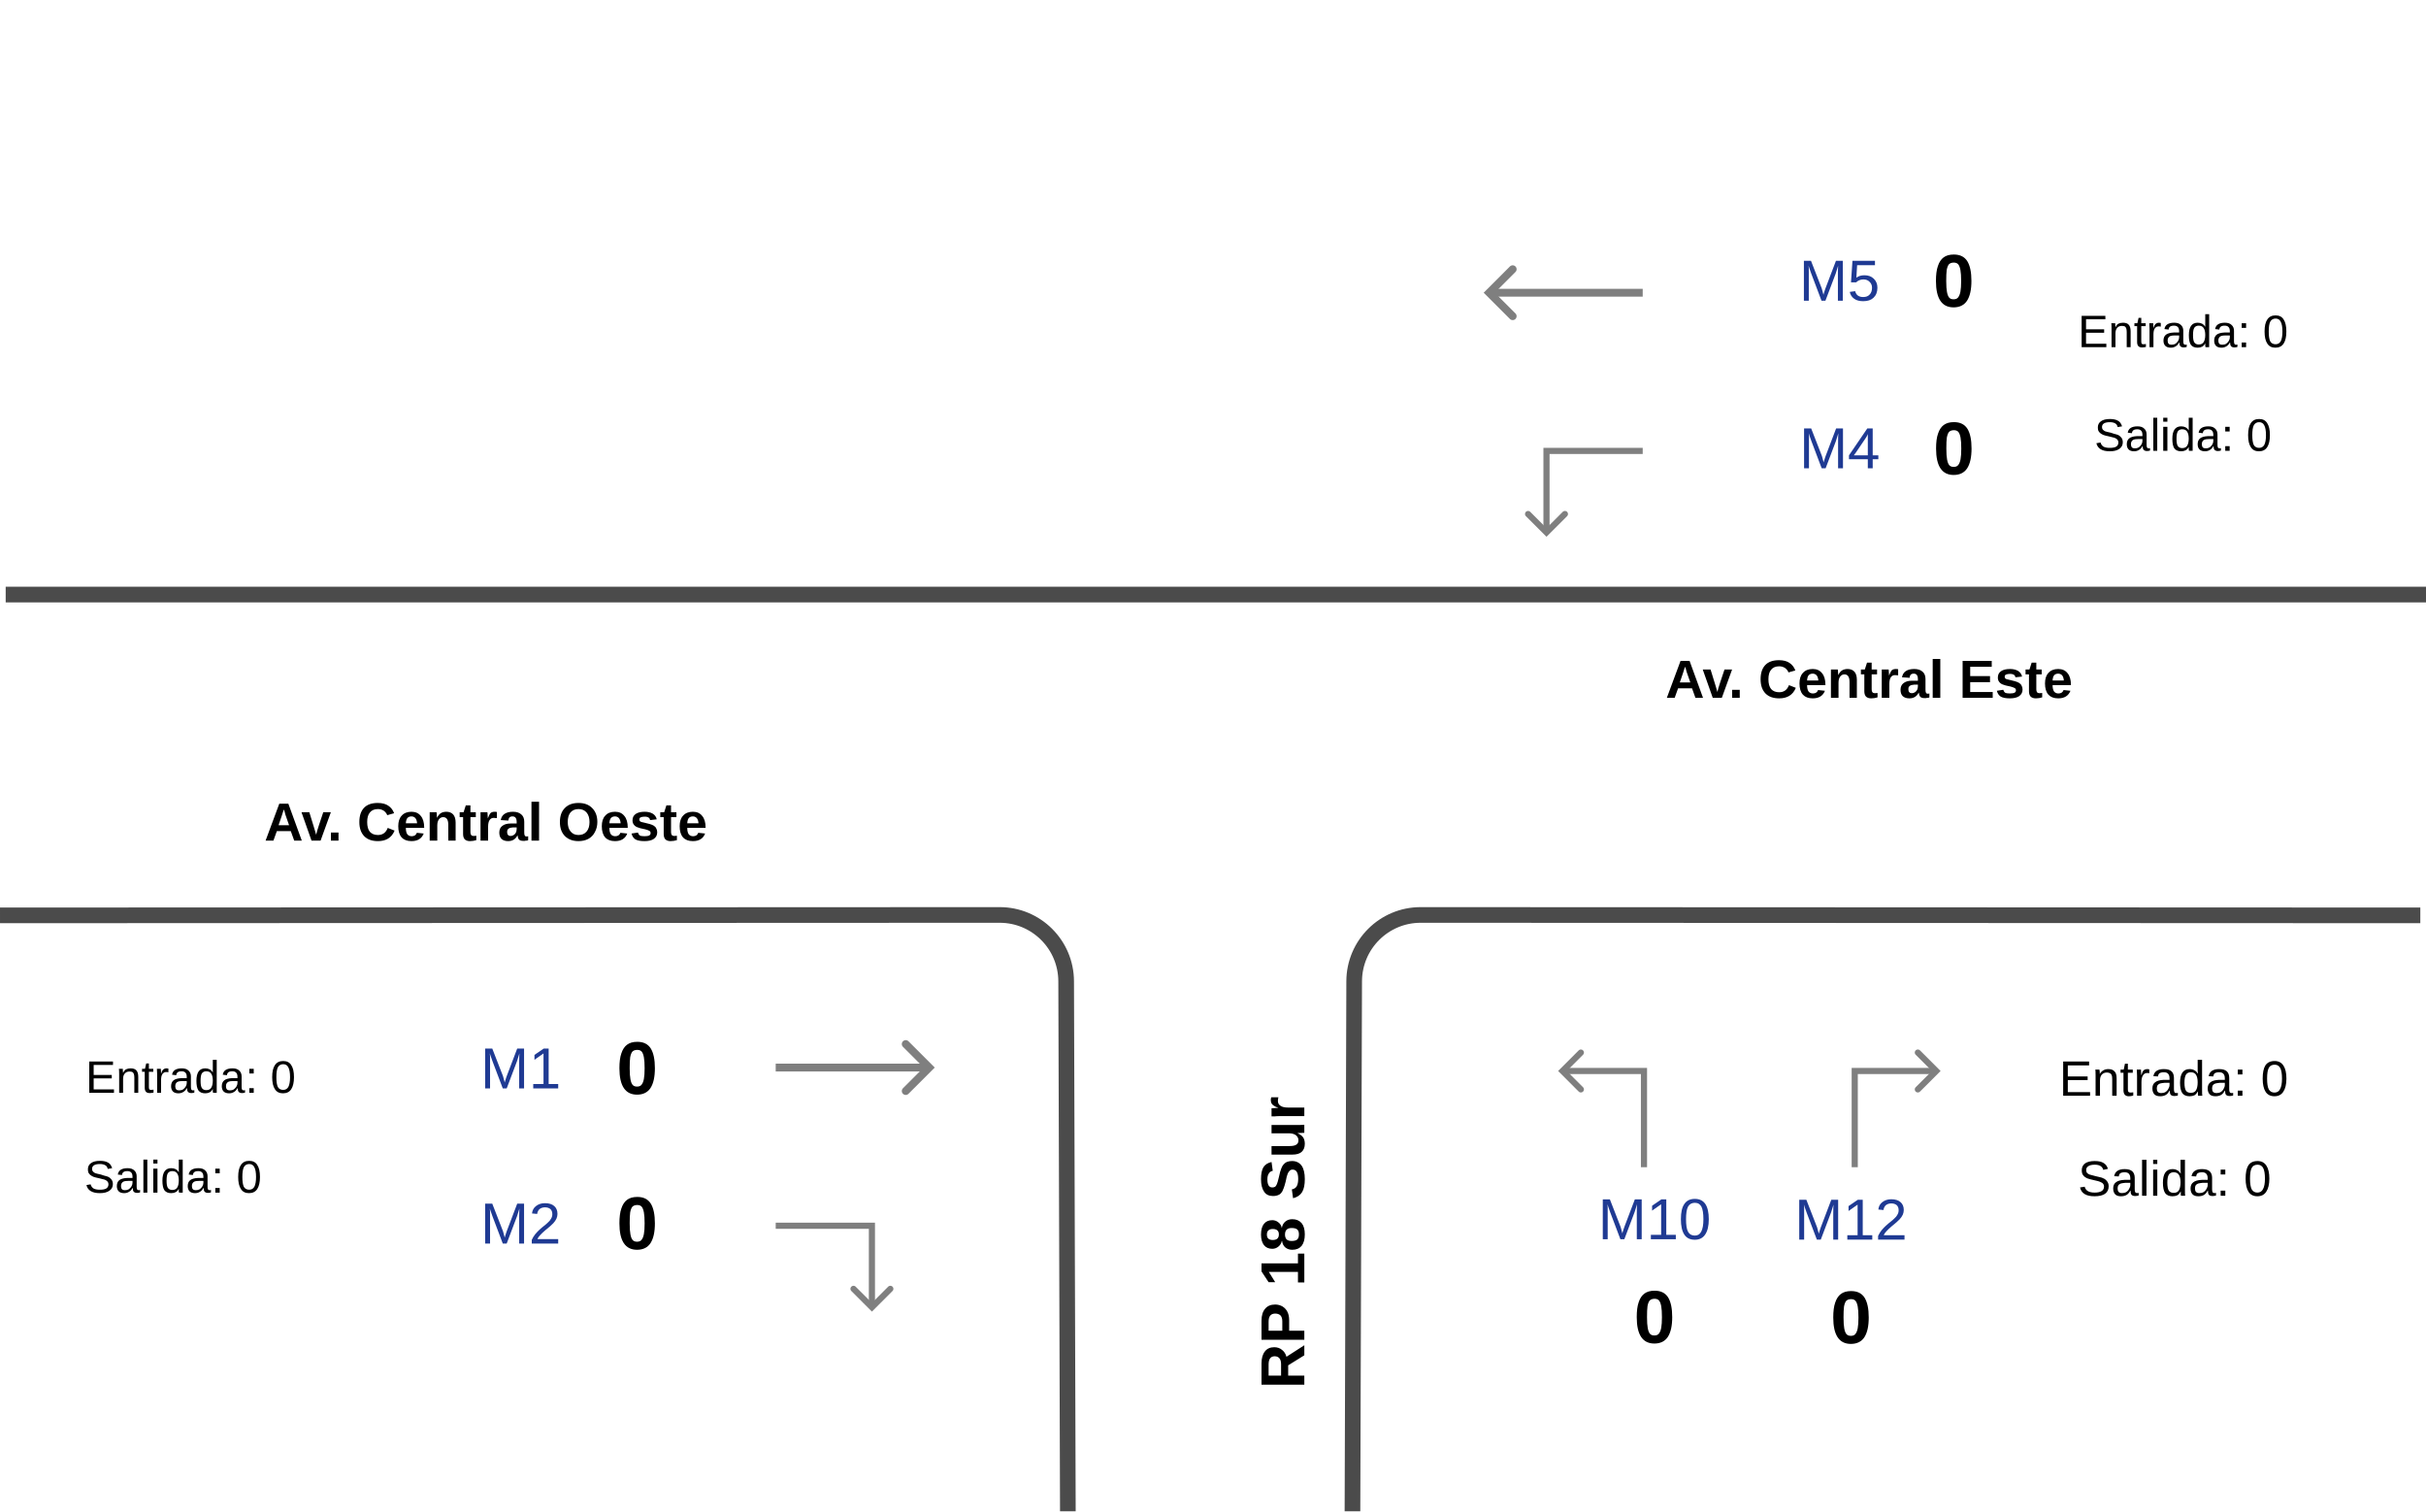
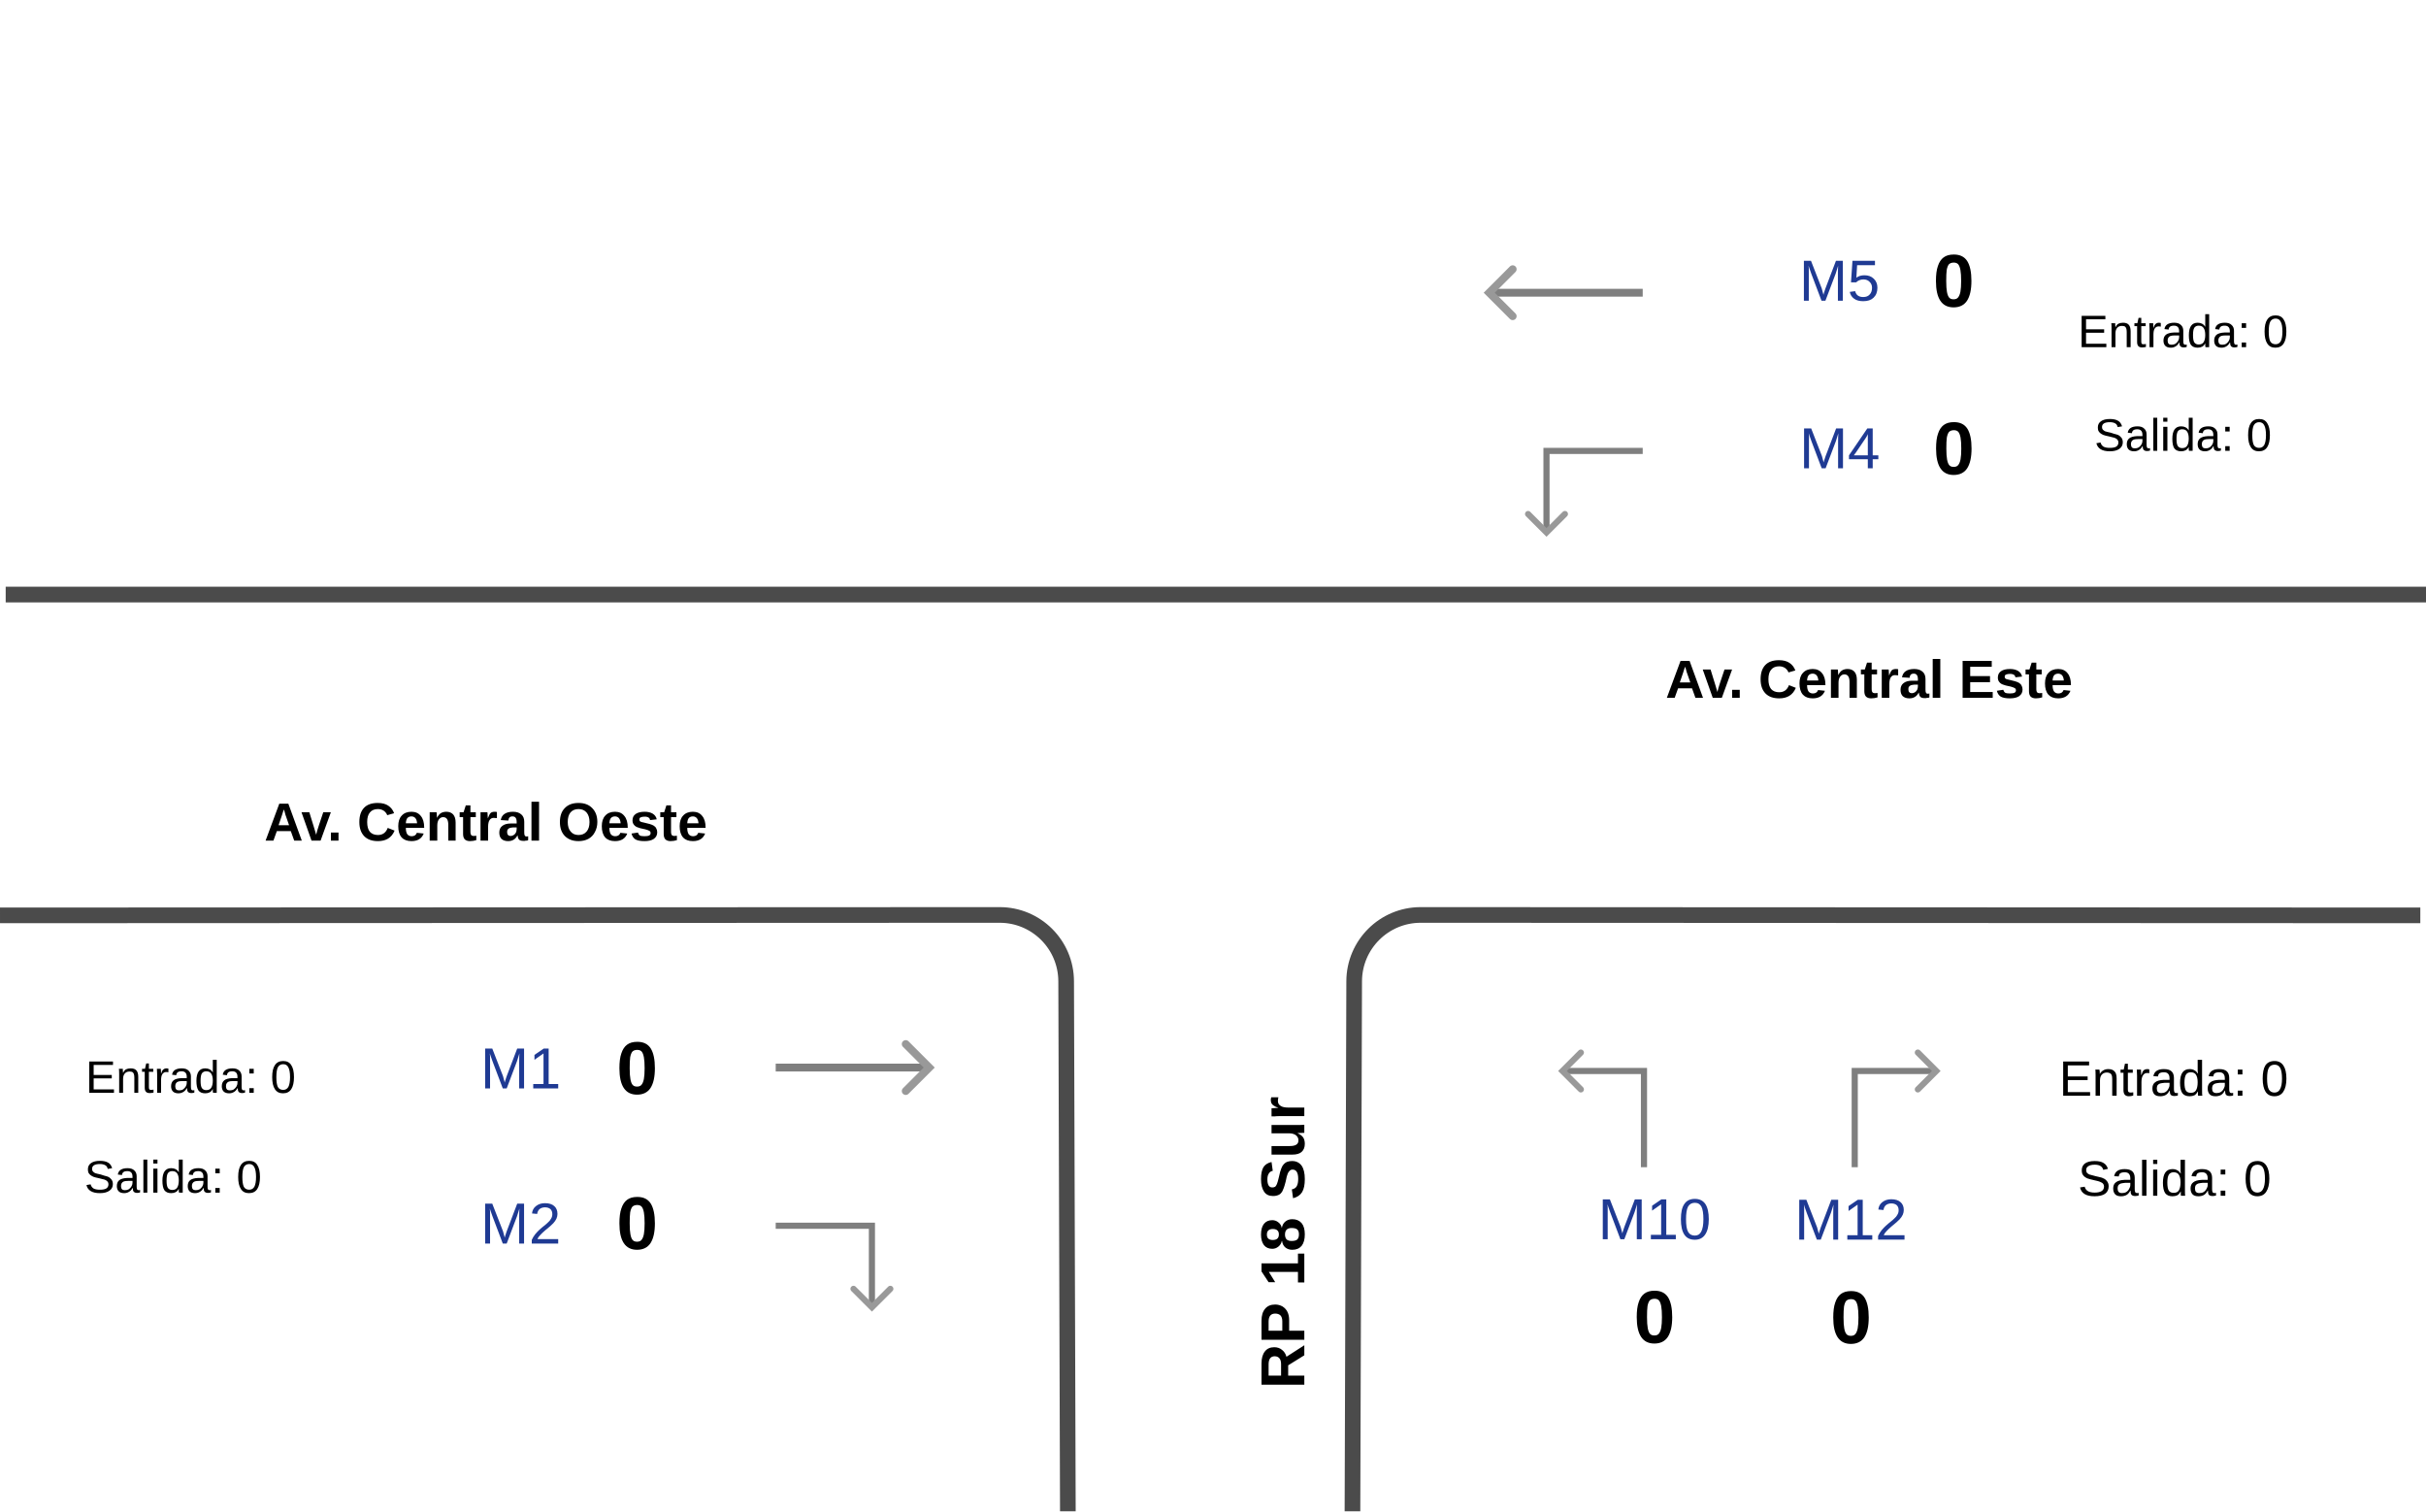
<svg xmlns="http://www.w3.org/2000/svg" width="100%" height="auto" viewBox="0 0 154.94 96.515" version="1.1" id="svg5" xml:space="preserve">
  <defs id="defs2">
    <marker style="overflow:visible" id="Arrow3-6-1" refX="0" refY="0" orient="auto-start-reverse" markerWidth="4.207" markerHeight="7" viewBox="0 0 4.207 7" preserveAspectRatio="xMidYMid">
-       <path style="fill:none;stroke:context-stroke;stroke-width:1;stroke-linecap:round" d="M 3,-3 0,0 3,3" id="arrow3-2-2" transform="rotate(180,0.125,0)" />
+       <path style="fill:none;stroke:#333333;stroke-width:1;stroke-linecap:round" d="M 3,-3 0,0 3,3" id="arrow3-2-2" transform="rotate(180,0.125,0)" />
    </marker>
    <marker style="overflow:visible" id="Arrow3-9" refX="0" refY="0" orient="auto-start-reverse" markerWidth="4.207" markerHeight="7" viewBox="0 0 4.207 7" preserveAspectRatio="xMidYMid">
-       <path style="fill:none;stroke:context-stroke;stroke-width:1;stroke-linecap:round" d="M 3,-3 0,0 3,3" id="arrow3-3" transform="rotate(180,0.125,0)" />
+       <path style="fill:none;stroke:#333333;stroke-width:1;stroke-linecap:round" d="M 3,-3 0,0 3,3" id="arrow3-3" transform="rotate(180,0.125,0)" />
    </marker>
    <marker style="overflow:visible" id="Arrow3-6-1-1" refX="0" refY="0" orient="auto-start-reverse" markerWidth="4.207" markerHeight="7" viewBox="0 0 4.207 7" preserveAspectRatio="xMidYMid">
-       <path style="fill:none;stroke:context-stroke;stroke-width:1;stroke-linecap:round" d="M 3,-3 0,0 3,3" id="arrow3-2-2-8" transform="rotate(180,0.125,0)" />
+       <path style="fill:none;stroke:#333333;stroke-width:1;stroke-linecap:round" d="M 3,-3 0,0 3,3" id="arrow3-2-2-8" transform="rotate(180,0.125,0)" />
    </marker>
    <marker style="overflow:visible" id="marker3932-7-7" refX="0" refY="0" orient="auto-start-reverse" markerWidth="4.207" markerHeight="7" viewBox="0 0 4.207 7" preserveAspectRatio="xMidYMid">
-       <path style="fill:none;stroke:context-stroke;stroke-width:1;stroke-linecap:round" d="M 3,-3 0,0 3,3" id="path3930-0-9" transform="rotate(180,0.125,0)" />
+       <path style="fill:none;stroke:#333333;stroke-width:1;stroke-linecap:round" d="M 3,-3 0,0 3,3" id="path3930-0-9" transform="rotate(180,0.125,0)" />
    </marker>
    <marker style="overflow:visible" id="Arrow3-6-1-1-9" refX="0" refY="0" orient="auto-start-reverse" markerWidth="4.207" markerHeight="7" viewBox="0 0 4.207 7" preserveAspectRatio="xMidYMid">
-       <path style="fill:none;stroke:context-stroke;stroke-width:1;stroke-linecap:round" d="M 3,-3 0,0 3,3" id="arrow3-2-2-8-2" transform="rotate(180,0.125,0)" />
+       <path style="fill:none;stroke:#333333;stroke-width:1;stroke-linecap:round" d="M 3,-3 0,0 3,3" id="arrow3-2-2-8-2" transform="rotate(180,0.125,0)" />
    </marker>
    <marker style="overflow:visible" id="marker3932-7-7-2" refX="0" refY="0" orient="auto-start-reverse" markerWidth="4.207" markerHeight="7" viewBox="0 0 4.207 7" preserveAspectRatio="xMidYMid">
-       <path style="fill:none;stroke:context-stroke;stroke-width:1;stroke-linecap:round" d="M 3,-3 0,0 3,3" id="path3930-0-9-8" transform="rotate(180,0.125,0)" />
+       <path style="fill:none;stroke:#333333;stroke-width:1;stroke-linecap:round" d="M 3,-3 0,0 3,3" id="path3930-0-9-8" transform="rotate(180,0.125,0)" />
    </marker>
  </defs>
  <g id="layer2" style="display:inline" transform="translate(-32.40079,-31.28884)">
    <path style="fill:none;stroke:#4b4b4b;stroke-width:1;stroke-opacity:1" d="m 186.978,89.746 -63.842,-0.027 c -2.34,-9.88e-4 -4.24,1.891 -4.249,4.232 l -0.109,33.851" id="path864-6" />
    <path style="fill:none;stroke:#4b4b4b;stroke-width:1;stroke-opacity:1" d="m 32.401,89.746 63.842,-0.027 c 2.34,-9.86e-4 4.24,1.891 4.249,4.232 l 0.109,33.851" id="path864-6-7" />
    <path style="opacity:1;fill:none;stroke:#4b4b4b;stroke-width:1.002;stroke-dasharray:none" d="m 32.764,69.258 154.577,2e-6" id="path648" />
  </g>
  <g id="layer3" transform="translate(-32.40079,-31.28884)" style="opacity:0.5">
    <g id="g4160" transform="matrix(1,0,0,-1,62.97596,259.5445)">
      <path style="fill:none;fill-opacity:1;stroke:#000000;stroke-width:0.392;stroke-dasharray:none;stroke-opacity:1;marker-end:url(#Arrow3-9)" d="m 74.42,153.716 v 6.145 h -5.109" id="path3533-6" />
      <path style="fill:none;fill-opacity:1;stroke:#000000;stroke-width:0.392;stroke-dasharray:none;stroke-opacity:1;marker-end:url(#Arrow3-6-1)" d="m 87.88,153.716 v 6.145 h 5.109" id="path3533-9-0" />
    </g>
    <g id="g4160-2" transform="matrix(0,1,1,0,-71.99499,13.1027)">
      <path style="fill:none;fill-opacity:1;stroke:#000000;stroke-width:0.392;stroke-dasharray:none;stroke-opacity:1;marker-end:url(#Arrow3-6-1-1)" d="m 96.463,153.937 v 6.145 h 5.109" id="path3533-9-0-2" />
      <path style="fill:none;fill-opacity:1;stroke:#000000;stroke-width:0.5;stroke-dasharray:none;stroke-opacity:1;marker-end:url(#marker3932-7-7)" d="m 86.361,153.937 v 9.679" id="path3916-6-3" />
    </g>
    <g id="g4160-2-9" transform="rotate(90,163.8157,127.4362)">
      <path style="fill:none;fill-opacity:1;stroke:#000000;stroke-width:0.392;stroke-dasharray:none;stroke-opacity:1;marker-end:url(#Arrow3-6-1-1-9)" d="m 96.463,153.937 v 6.145 h 5.109" id="path3533-9-0-2-3" />
      <path style="fill:none;fill-opacity:1;stroke:#000000;stroke-width:0.5;stroke-dasharray:none;stroke-opacity:1;marker-end:url(#marker3932-7-7-2)" d="m 86.361,153.937 v 9.679" id="path3916-6-3-6" />
    </g>
  </g>
  <g id="layer1" transform="translate(-32.40079,-31.28884)">
    <text id="S_IZQ_nombre" x="138.07" y="110.427" text-anchor="middle" font-family="Arial" font-size="3.704px" fill="#1f3a93" style="stroke-width:0.265">M10</text>
    <text id="S_IZQ_volumen" x="138.07" y="117.042" text-anchor="middle" font-family="Arial" font-size="4.763px" font-weight="bold" fill="#000000" style="stroke-width:0.265">0</text>
    <text id="S_DER_nombre" x="150.62" y="110.45" text-anchor="middle" font-family="Arial" font-size="3.704px" fill="#1f3a93" style="stroke-width:0.265">M12</text>
    <text id="S_DER_volumen" x="150.62" y="117.064" text-anchor="middle" font-family="Arial" font-size="4.763px" font-weight="bold" fill="#000000" style="stroke-width:0.265">0</text>
    <text id="S_calle_nombre" x="-110.643" y="115.703" text-anchor="middle" font-family="Arial" font-size="3.969px" font-weight="bold" fill="#000000" style="stroke-width:0.265" transform="rotate(-90)">RP 18 Sur</text>
    <text id="S_entrada" x="171.228" y="101.265" text-anchor="middle" font-family="Arial" font-size="3.175px" fill="#000000" style="stroke-width:0.265">Entrada: 0</text>
    <text id="S_salida" x="171.283" y="107.65" text-anchor="middle" font-family="Arial" font-size="3.175px" fill="#000000" style="stroke-width:0.265">Salida: 0</text>
    <text id="E_FTE_nombre" x="149.885" y="50.493" text-anchor="middle" font-family="Arial" font-size="3.704px" fill="#1f3a93" style="stroke-width:0.265">M5</text>
    <text id="E_FTE_volumen" x="157.178" y="50.872" text-anchor="middle" font-family="Arial" font-size="4.763px" font-weight="bold" fill="#000000" style="stroke-width:0.265">0</text>
    <text id="E_IZQ_nombre" x="149.896" y="61.196" text-anchor="middle" font-family="Arial" font-size="3.704px" fill="#1f3a93" style="stroke-width:0.265">M4</text>
    <text id="E_IZQ_volumen" x="157.189" y="61.575" text-anchor="middle" font-family="Arial" font-size="4.763px" font-weight="bold" fill="#000000" style="stroke-width:0.265">0</text>
    <text id="E_calle_nombre" x="151.778" y="75.858" text-anchor="middle" font-family="Arial" font-size="3.44px" font-weight="bold" fill="#000000" style="stroke-width:0.265">Av. Central Este</text>
    <text id="E_entrada" x="171.826" y="53.461" text-anchor="middle" font-family="Arial" font-size="2.91px" fill="#000000" style="stroke-width:0.265">Entrada: 0</text>
    <text id="E_salida" x="171.826" y="60.076" text-anchor="middle" font-family="Arial" font-size="2.91px" fill="#000000" style="stroke-width:0.265">Salida: 0</text>
    <text id="O_FTE_nombre" x="65.663" y="100.795" text-anchor="middle" font-family="Arial" font-size="3.704px" fill="#1f3a93" style="stroke-width:0.265">M1</text>
    <text id="O_FTE_volumen" x="73.099" y="101.146" text-anchor="middle" font-family="Arial" font-size="4.763px" font-weight="bold" fill="#000000" style="stroke-width:0.265">0</text>
    <text id="O_DER_nombre" x="65.663" y="110.7" text-anchor="middle" font-family="Arial" font-size="3.704px" fill="#1f3a93" style="stroke-width:0.265">M2</text>
    <text id="O_DER_volumen" x="73.099" y="111.052" text-anchor="middle" font-family="Arial" font-size="4.763px" font-weight="bold" fill="#000000" style="stroke-width:0.265">0</text>
    <text id="O_calle_nombre" x="63.433" y="84.972" text-anchor="middle" font-family="Arial" font-size="3.44px" font-weight="bold" fill="#000000" style="stroke-width:0.265">Av. Central Oeste</text>
    <text id="O_entrada" x="44.58" y="101.075" text-anchor="middle" font-family="Arial" font-size="2.91px" fill="#000000" style="stroke-width:0.265">Entrada: 0</text>
    <text id="O_salida" x="43.46" y="107.457" text-anchor="middle" font-family="Arial" font-size="2.91px" fill="#000000" style="stroke-width:0.265">Salida: 0</text>
  </g>
</svg>
